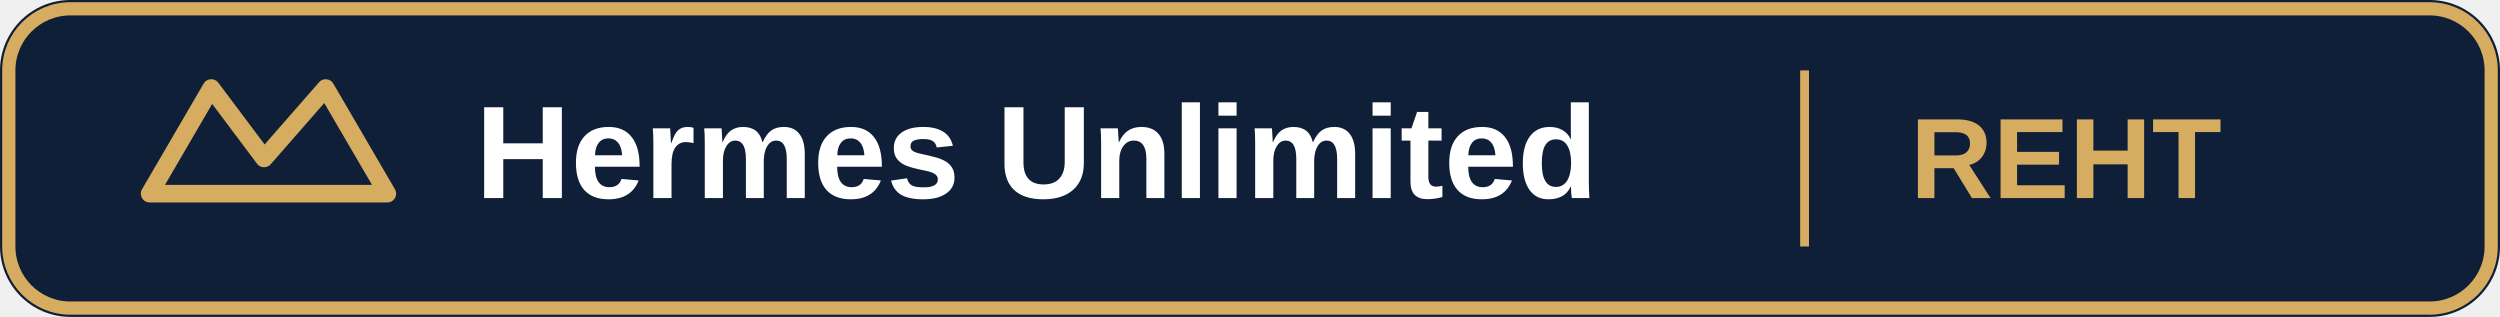
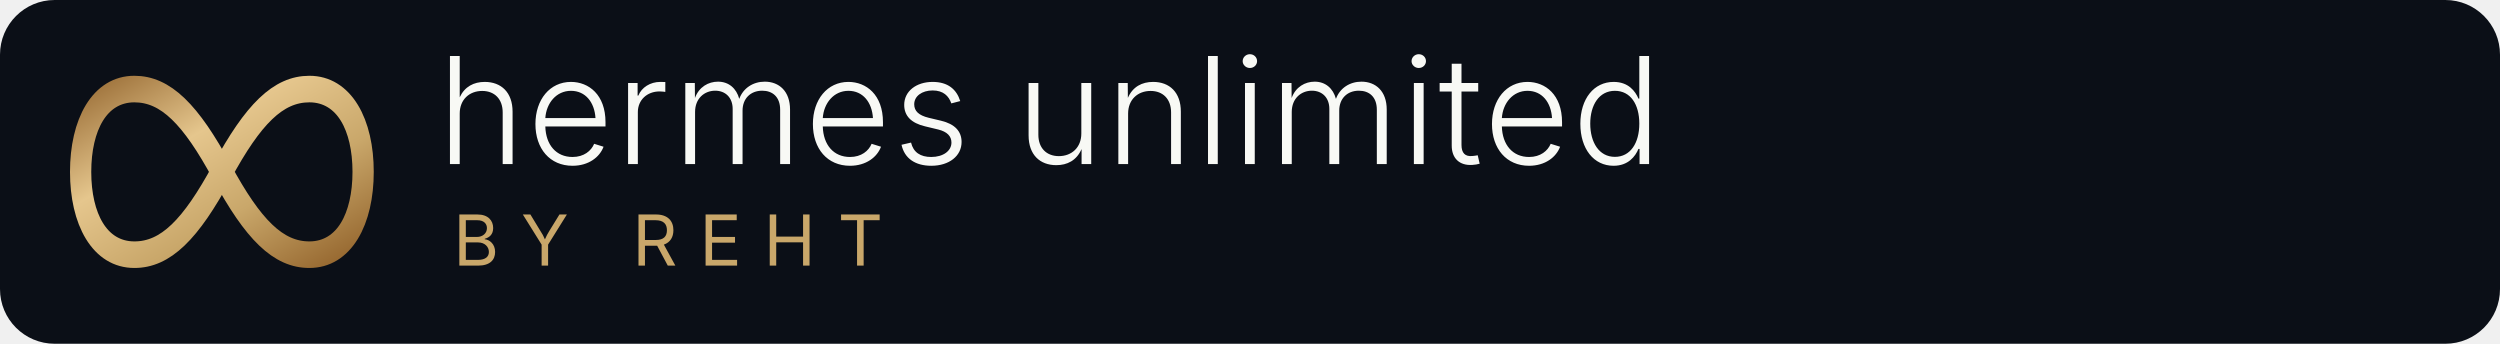
- <svg xmlns="http://www.w3.org/2000/svg" width="284" height="36" viewBox="0 0 284 36" role="img" aria-label="Hermes Unlimited by REHT Research Group">
-   <rect width="284" height="36" rx="8" fill="#101f38" />
-   <rect x="1" y="1" width="282" height="34" rx="7" fill="none" stroke="#d6ad60" stroke-width="1.5" />
-   <path d="M17 22 L24 10 L30 18 L37 10 L44 22 Z" fill="none" stroke="#d6ad60" stroke-width="2" stroke-linejoin="round" />
-   <text x="54" y="22.5" fill="#fff" font-family="Arial,Helvetica,sans-serif" font-size="15" font-weight="700">Hermes Unlimited</text>
-   <path d="M205 8 V28" stroke="#d6ad60" stroke-width="1" />
-   <text x="217" y="22.5" fill="#d6ad60" font-family="Arial,Helvetica,sans-serif" font-size="13" font-weight="700">REHT</text>
+ <svg xmlns="http://www.w3.org/2000/svg" width="320" height="44" viewBox="0 0 320 44" role="img" aria-labelledby="title">
+   <defs>
+     <linearGradient id="gold" x1="0" y1="0" x2="1" y2="1">
+       <stop offset="0" stop-color="#9D713A" />
+       <stop offset=".34" stop-color="#E5C68D" />
+       <stop offset=".65" stop-color="#C9A76A" />
+       <stop offset="1" stop-color="#94652D" />
+     </linearGradient>
+   </defs>
+   <rect width="320" height="44" rx="7" fill="#0B0F17" />
+   <path d="M23 22 C18 14.6 14 11.4 9 11.4 C3.4 11.4 .4 16 .4 22 C.4 28 3.4 32.6 9 32.6 C14 32.6 18 29.4 23 22 C28 14.6 32 11.4 37 11.4 C42.6 11.4 45.6 16 45.6 22 C45.6 28 42.6 32.6 37 32.6 C32 32.6 28 29.4 23 22" transform="translate(10 0) scale(.8 1)" fill="none" stroke="url(#gold)" stroke-width="3.4" stroke-linecap="round" stroke-linejoin="round" />
+   <text x="56" y="21" fill="#F8F9F5" font-family="Inter,Helvetica Neue,Arial,sans-serif" font-size="19" font-weight="300" letter-spacing=".3">hermes unlimited</text>
+   <text x="58" y="34" fill="#C9A76A" font-family="Inter,Helvetica Neue,Arial,sans-serif" font-size="9" letter-spacing="2.8">BY REHT</text>
</svg>
